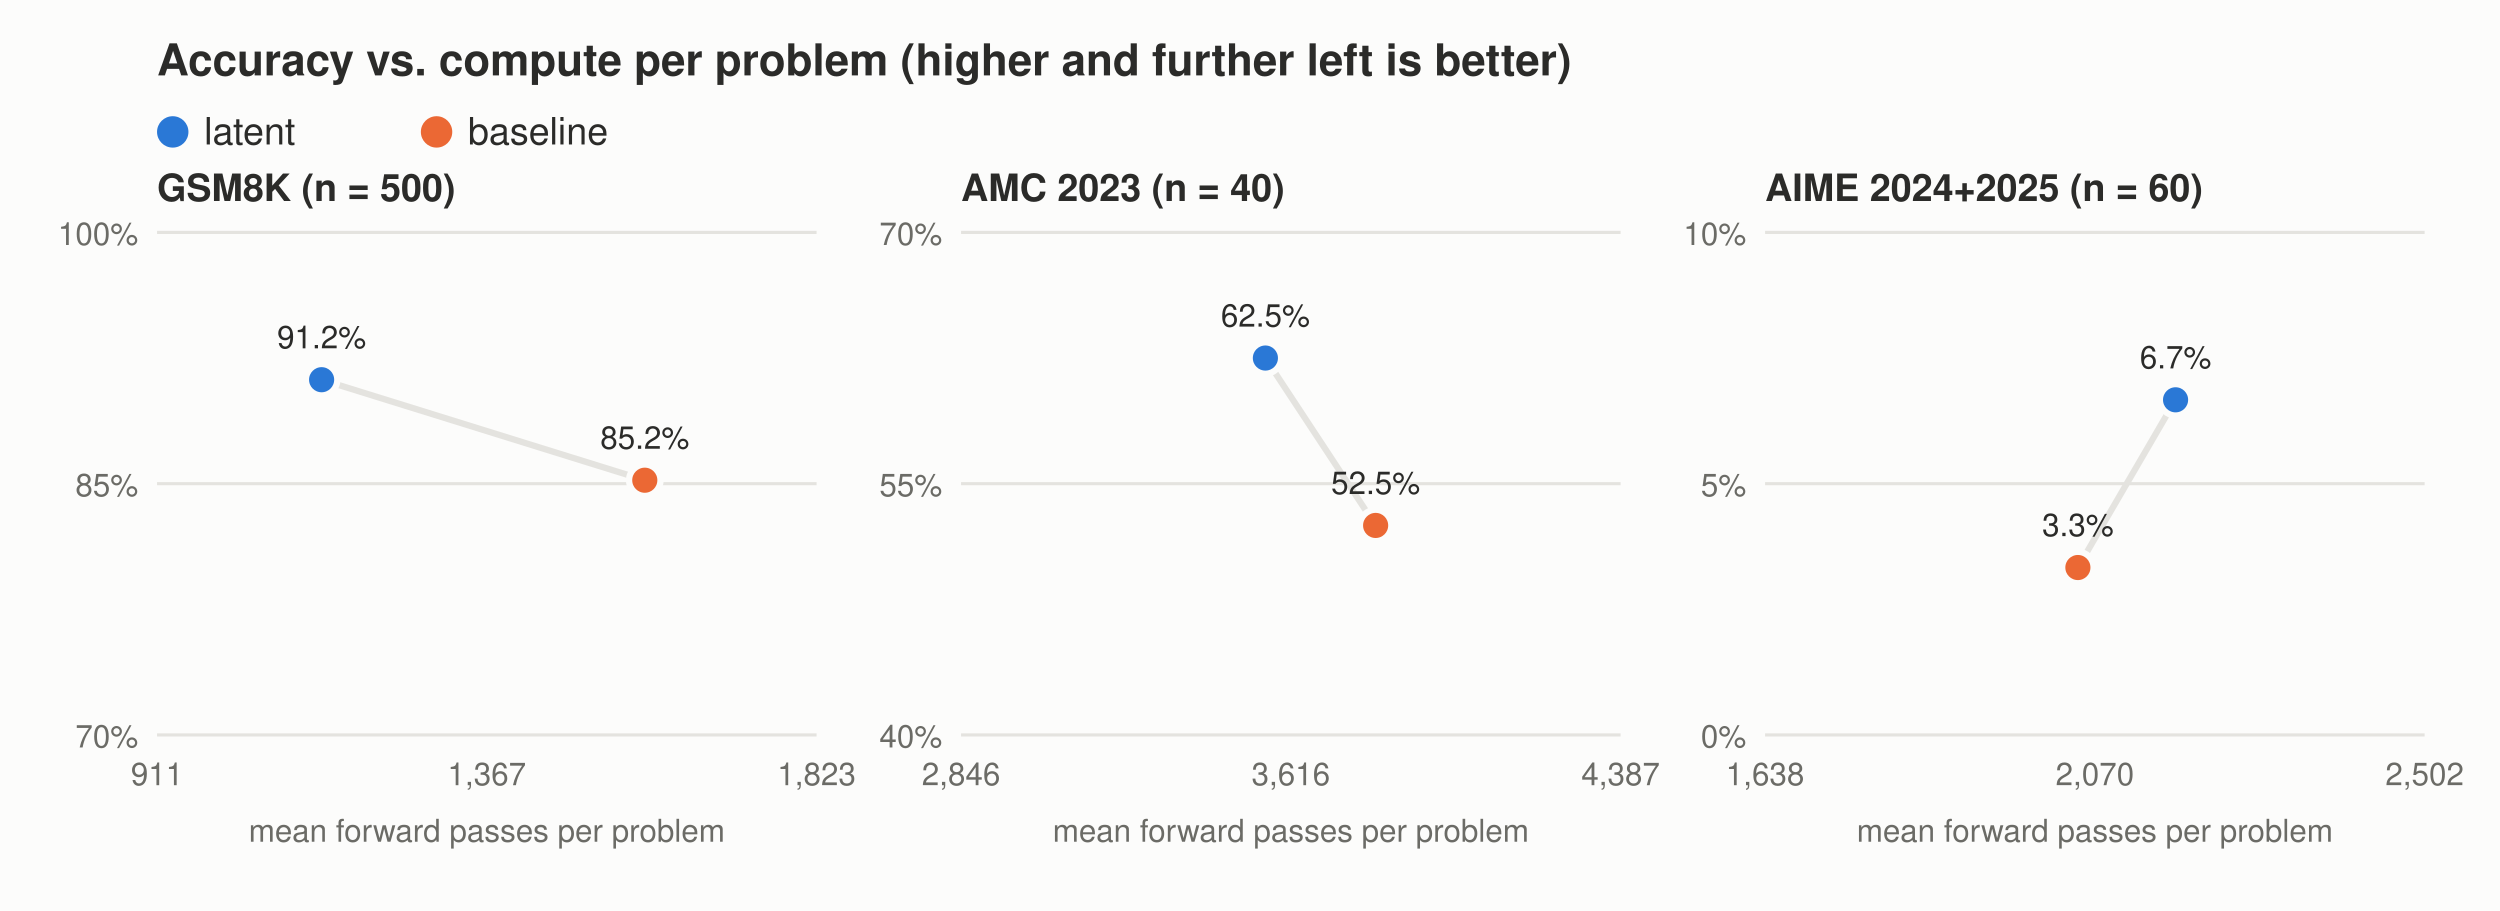
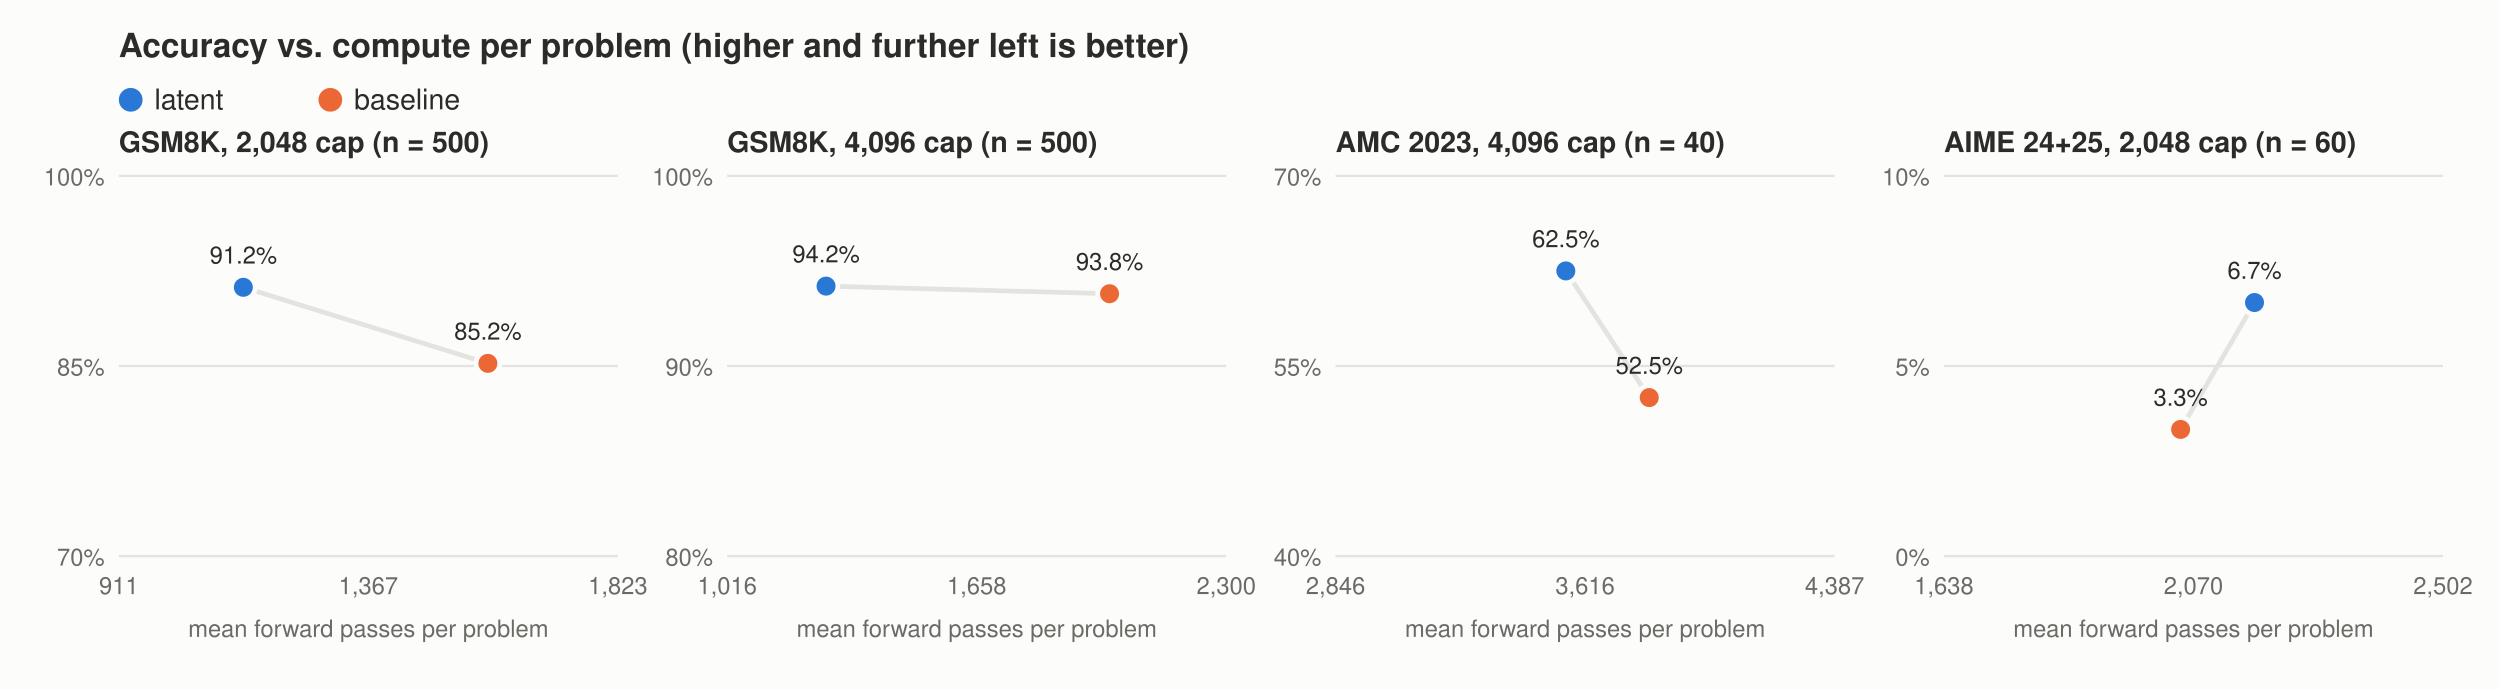
- <svg xmlns="http://www.w3.org/2000/svg" width="796" height="290" viewBox="0 0 796 290" font-family="Helvetica, Arial, sans-serif">
-   <rect width="796" height="290" fill="#fcfcfb" />
+ <svg xmlns="http://www.w3.org/2000/svg" width="1052" height="290" viewBox="0 0 1052 290" font-family="Helvetica, Arial, sans-serif">
+   <rect width="1052" height="290" fill="#fcfcfb" />
  <text x="50" y="24" font-size="14" font-weight="600" fill="#2b2b29">Accuracy vs. compute per problem (higher and further left is better)</text>
  <circle cx="55" cy="42" r="5" fill="#2a78d6" />
  <text x="65" y="46" font-size="12" fill="#2b2b29">latent</text>
  <circle cx="139" cy="42" r="5" fill="#eb6834" />
  <text x="149" y="46" font-size="12" fill="#2b2b29">baseline</text>
-   <text x="50" y="64" font-size="12" font-weight="600" fill="#2b2b29">GSM8K (n = 500)</text>
+   <text x="50" y="64" font-size="12" font-weight="600" fill="#2b2b29">GSM8K, 2,048 cap (n = 500)</text>
  <line x1="50" x2="260" y1="234.0" y2="234.0" stroke="#e4e3df" />
  <text x="44" y="238.0" font-size="10" fill="#6b6b66" text-anchor="end">70%</text>
  <line x1="50" x2="260" y1="154.0" y2="154.0" stroke="#e4e3df" />
  <text x="44" y="158.0" font-size="10" fill="#6b6b66" text-anchor="end">85%</text>
  <line x1="50" x2="260" y1="74.0" y2="74.0" stroke="#e4e3df" />
  <text x="44" y="78.0" font-size="10" fill="#6b6b66" text-anchor="end">100%</text>
  <text x="50.0" y="250" font-size="10" fill="#6b6b66" text-anchor="middle">911</text>
  <text x="155.0" y="250" font-size="10" fill="#6b6b66" text-anchor="middle">1,367</text>
  <text x="260.0" y="250" font-size="10" fill="#6b6b66" text-anchor="middle">1,823</text>
  <text x="155.0" y="268" font-size="10" fill="#6b6b66" text-anchor="middle">mean forward passes per problem</text>
  <line x1="102.4" y1="120.9" x2="205.3" y2="152.9" stroke="#e4e3df" stroke-width="2" />
  <circle cx="102.4" cy="120.9" r="5" fill="#2a78d6" stroke="#fcfcfb" stroke-width="2" />
  <text x="102.4" y="110.9" font-size="10" fill="#2b2b29" text-anchor="middle">91.2%</text>
  <circle cx="205.3" cy="152.9" r="5" fill="#eb6834" stroke="#fcfcfb" stroke-width="2" />
  <text x="205.3" y="142.9" font-size="10" fill="#2b2b29" text-anchor="middle">85.2%</text>
-   <text x="306" y="64" font-size="12" font-weight="600" fill="#2b2b29">AMC 2023 (n = 40)</text>
+   <text x="306" y="64" font-size="12" font-weight="600" fill="#2b2b29">GSM8K, 4,096 cap (n = 500)</text>
  <line x1="306" x2="516" y1="234.0" y2="234.0" stroke="#e4e3df" />
-   <text x="300" y="238.0" font-size="10" fill="#6b6b66" text-anchor="end">40%</text>
+   <text x="300" y="238.0" font-size="10" fill="#6b6b66" text-anchor="end">80%</text>
  <line x1="306" x2="516" y1="154.0" y2="154.0" stroke="#e4e3df" />
-   <text x="300" y="158.0" font-size="10" fill="#6b6b66" text-anchor="end">55%</text>
+   <text x="300" y="158.0" font-size="10" fill="#6b6b66" text-anchor="end">90%</text>
  <line x1="306" x2="516" y1="74.0" y2="74.0" stroke="#e4e3df" />
-   <text x="300" y="78.0" font-size="10" fill="#6b6b66" text-anchor="end">70%</text>
-   <text x="306.0" y="250" font-size="10" fill="#6b6b66" text-anchor="middle">2,846</text>
-   <text x="411.0" y="250" font-size="10" fill="#6b6b66" text-anchor="middle">3,616</text>
-   <text x="516.0" y="250" font-size="10" fill="#6b6b66" text-anchor="middle">4,387</text>
+   <text x="300" y="78.0" font-size="10" fill="#6b6b66" text-anchor="end">100%</text>
+   <text x="306.0" y="250" font-size="10" fill="#6b6b66" text-anchor="middle">1,016</text>
+   <text x="411.0" y="250" font-size="10" fill="#6b6b66" text-anchor="middle">1,658</text>
+   <text x="516.0" y="250" font-size="10" fill="#6b6b66" text-anchor="middle">2,300</text>
  <text x="411.0" y="268" font-size="10" fill="#6b6b66" text-anchor="middle">mean forward passes per problem</text>
-   <line x1="402.9" y1="114.0" x2="438.0" y2="167.3" stroke="#e4e3df" stroke-width="2" />
-   <circle cx="402.9" cy="114.0" r="5" fill="#2a78d6" stroke="#fcfcfb" stroke-width="2" />
-   <text x="402.9" y="104.0" font-size="10" fill="#2b2b29" text-anchor="middle">62.5%</text>
-   <circle cx="438.0" cy="167.3" r="5" fill="#eb6834" stroke="#fcfcfb" stroke-width="2" />
-   <text x="438.0" y="157.3" font-size="10" fill="#2b2b29" text-anchor="middle">52.5%</text>
-   <text x="562" y="64" font-size="12" font-weight="600" fill="#2b2b29">AIME 2024+2025 (n = 60)</text>
+   <line x1="347.6" y1="120.4" x2="466.9" y2="123.6" stroke="#e4e3df" stroke-width="2" />
+   <circle cx="347.6" cy="120.4" r="5" fill="#2a78d6" stroke="#fcfcfb" stroke-width="2" />
+   <text x="347.6" y="110.4" font-size="10" fill="#2b2b29" text-anchor="middle">94.2%</text>
+   <circle cx="466.9" cy="123.6" r="5" fill="#eb6834" stroke="#fcfcfb" stroke-width="2" />
+   <text x="466.9" y="113.6" font-size="10" fill="#2b2b29" text-anchor="middle">93.8%</text>
+   <text x="562" y="64" font-size="12" font-weight="600" fill="#2b2b29">AMC 2023, 4,096 cap (n = 40)</text>
  <line x1="562" x2="772" y1="234.0" y2="234.0" stroke="#e4e3df" />
-   <text x="556" y="238.0" font-size="10" fill="#6b6b66" text-anchor="end">0%</text>
+   <text x="556" y="238.0" font-size="10" fill="#6b6b66" text-anchor="end">40%</text>
  <line x1="562" x2="772" y1="154.0" y2="154.0" stroke="#e4e3df" />
-   <text x="556" y="158.0" font-size="10" fill="#6b6b66" text-anchor="end">5%</text>
+   <text x="556" y="158.0" font-size="10" fill="#6b6b66" text-anchor="end">55%</text>
  <line x1="562" x2="772" y1="74.0" y2="74.0" stroke="#e4e3df" />
-   <text x="556" y="78.0" font-size="10" fill="#6b6b66" text-anchor="end">10%</text>
-   <text x="562.0" y="250" font-size="10" fill="#6b6b66" text-anchor="middle">1,638</text>
-   <text x="667.0" y="250" font-size="10" fill="#6b6b66" text-anchor="middle">2,070</text>
-   <text x="772.0" y="250" font-size="10" fill="#6b6b66" text-anchor="middle">2,502</text>
+   <text x="556" y="78.0" font-size="10" fill="#6b6b66" text-anchor="end">70%</text>
+   <text x="562.0" y="250" font-size="10" fill="#6b6b66" text-anchor="middle">2,846</text>
+   <text x="667.0" y="250" font-size="10" fill="#6b6b66" text-anchor="middle">3,616</text>
+   <text x="772.0" y="250" font-size="10" fill="#6b6b66" text-anchor="middle">4,387</text>
  <text x="667.0" y="268" font-size="10" fill="#6b6b66" text-anchor="middle">mean forward passes per problem</text>
-   <line x1="692.7" y1="127.3" x2="661.6" y2="180.7" stroke="#e4e3df" stroke-width="2" />
-   <circle cx="692.7" cy="127.3" r="5" fill="#2a78d6" stroke="#fcfcfb" stroke-width="2" />
-   <text x="692.7" y="117.3" font-size="10" fill="#2b2b29" text-anchor="middle">6.7%</text>
-   <circle cx="661.6" cy="180.7" r="5" fill="#eb6834" stroke="#fcfcfb" stroke-width="2" />
-   <text x="661.6" y="170.7" font-size="10" fill="#2b2b29" text-anchor="middle">3.3%</text>
+   <line x1="658.9" y1="114.0" x2="694.0" y2="167.3" stroke="#e4e3df" stroke-width="2" />
+   <circle cx="658.9" cy="114.0" r="5" fill="#2a78d6" stroke="#fcfcfb" stroke-width="2" />
+   <text x="658.9" y="104.0" font-size="10" fill="#2b2b29" text-anchor="middle">62.5%</text>
+   <circle cx="694.0" cy="167.3" r="5" fill="#eb6834" stroke="#fcfcfb" stroke-width="2" />
+   <text x="694.0" y="157.3" font-size="10" fill="#2b2b29" text-anchor="middle">52.5%</text>
+   <text x="818" y="64" font-size="12" font-weight="600" fill="#2b2b29">AIME 24+25, 2,048 cap (n = 60)</text>
+   <line x1="818" x2="1028" y1="234.0" y2="234.0" stroke="#e4e3df" />
+   <text x="812" y="238.0" font-size="10" fill="#6b6b66" text-anchor="end">0%</text>
+   <line x1="818" x2="1028" y1="154.0" y2="154.0" stroke="#e4e3df" />
+   <text x="812" y="158.0" font-size="10" fill="#6b6b66" text-anchor="end">5%</text>
+   <line x1="818" x2="1028" y1="74.0" y2="74.0" stroke="#e4e3df" />
+   <text x="812" y="78.0" font-size="10" fill="#6b6b66" text-anchor="end">10%</text>
+   <text x="818.0" y="250" font-size="10" fill="#6b6b66" text-anchor="middle">1,638</text>
+   <text x="923.0" y="250" font-size="10" fill="#6b6b66" text-anchor="middle">2,070</text>
+   <text x="1028.0" y="250" font-size="10" fill="#6b6b66" text-anchor="middle">2,502</text>
+   <text x="923.0" y="268" font-size="10" fill="#6b6b66" text-anchor="middle">mean forward passes per problem</text>
+   <line x1="948.7" y1="127.3" x2="917.6" y2="180.7" stroke="#e4e3df" stroke-width="2" />
+   <circle cx="948.7" cy="127.3" r="5" fill="#2a78d6" stroke="#fcfcfb" stroke-width="2" />
+   <text x="948.7" y="117.3" font-size="10" fill="#2b2b29" text-anchor="middle">6.7%</text>
+   <circle cx="917.6" cy="180.7" r="5" fill="#eb6834" stroke="#fcfcfb" stroke-width="2" />
+   <text x="917.6" y="170.7" font-size="10" fill="#2b2b29" text-anchor="middle">3.3%</text>
</svg>
